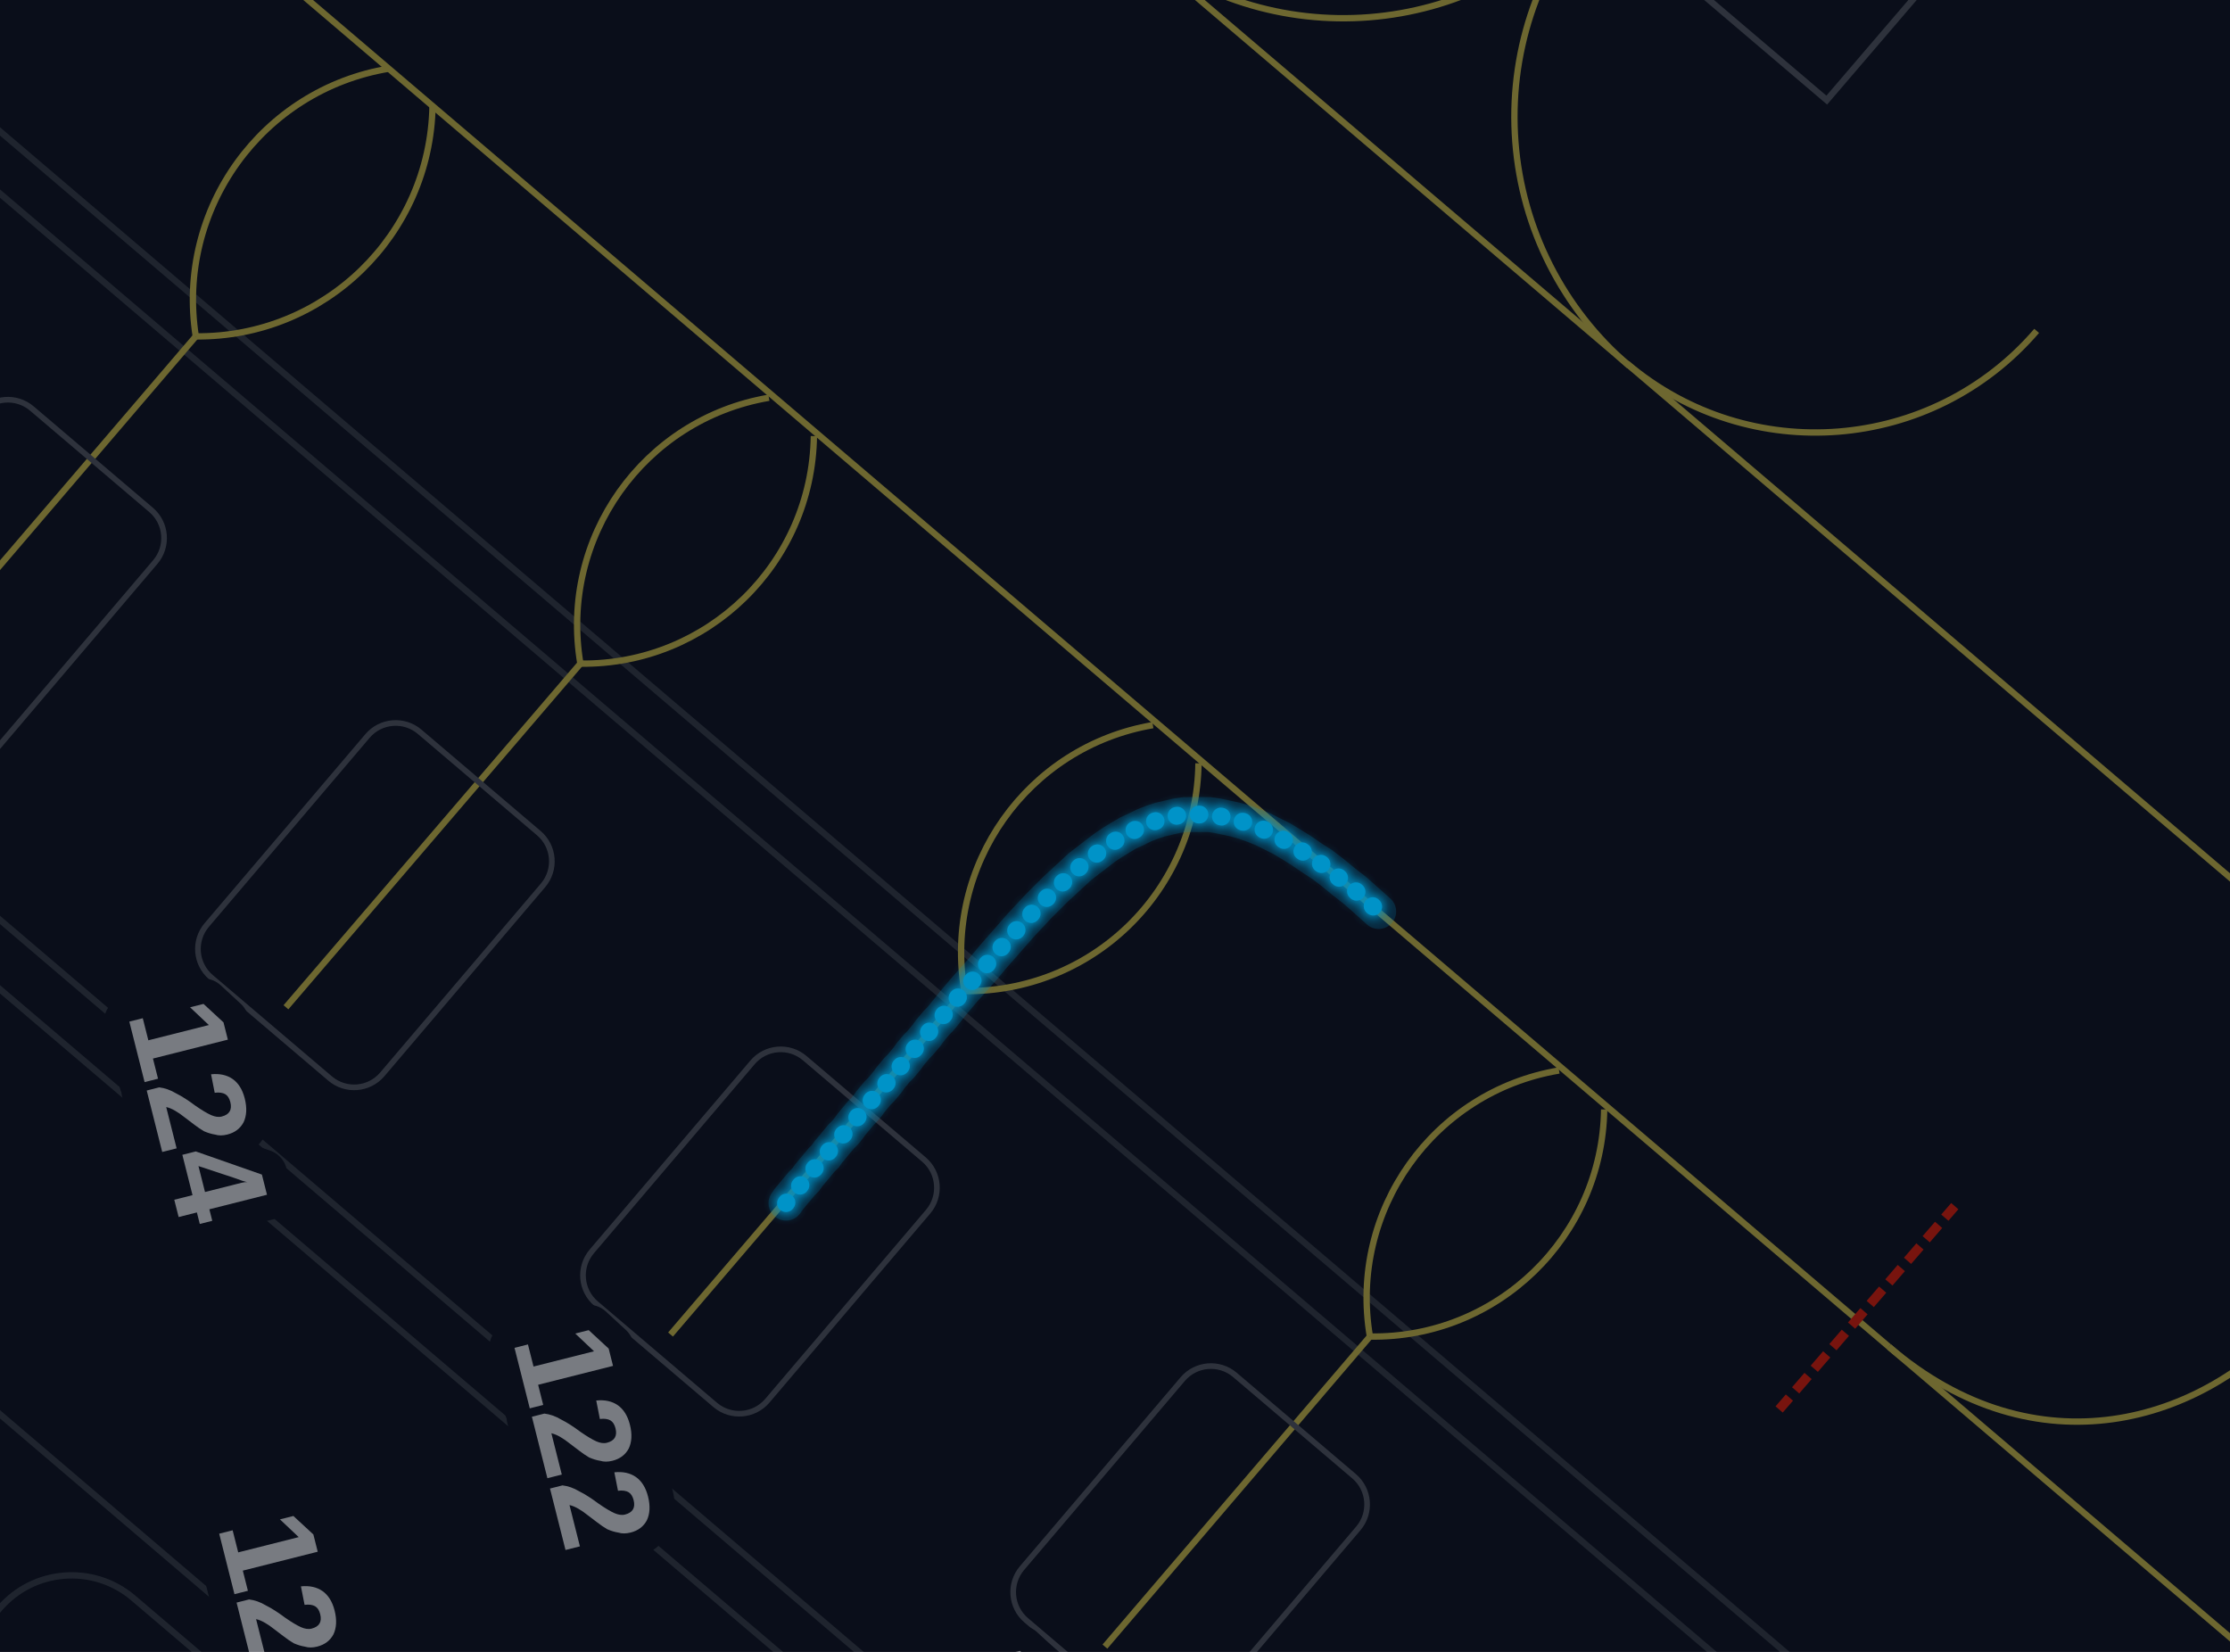
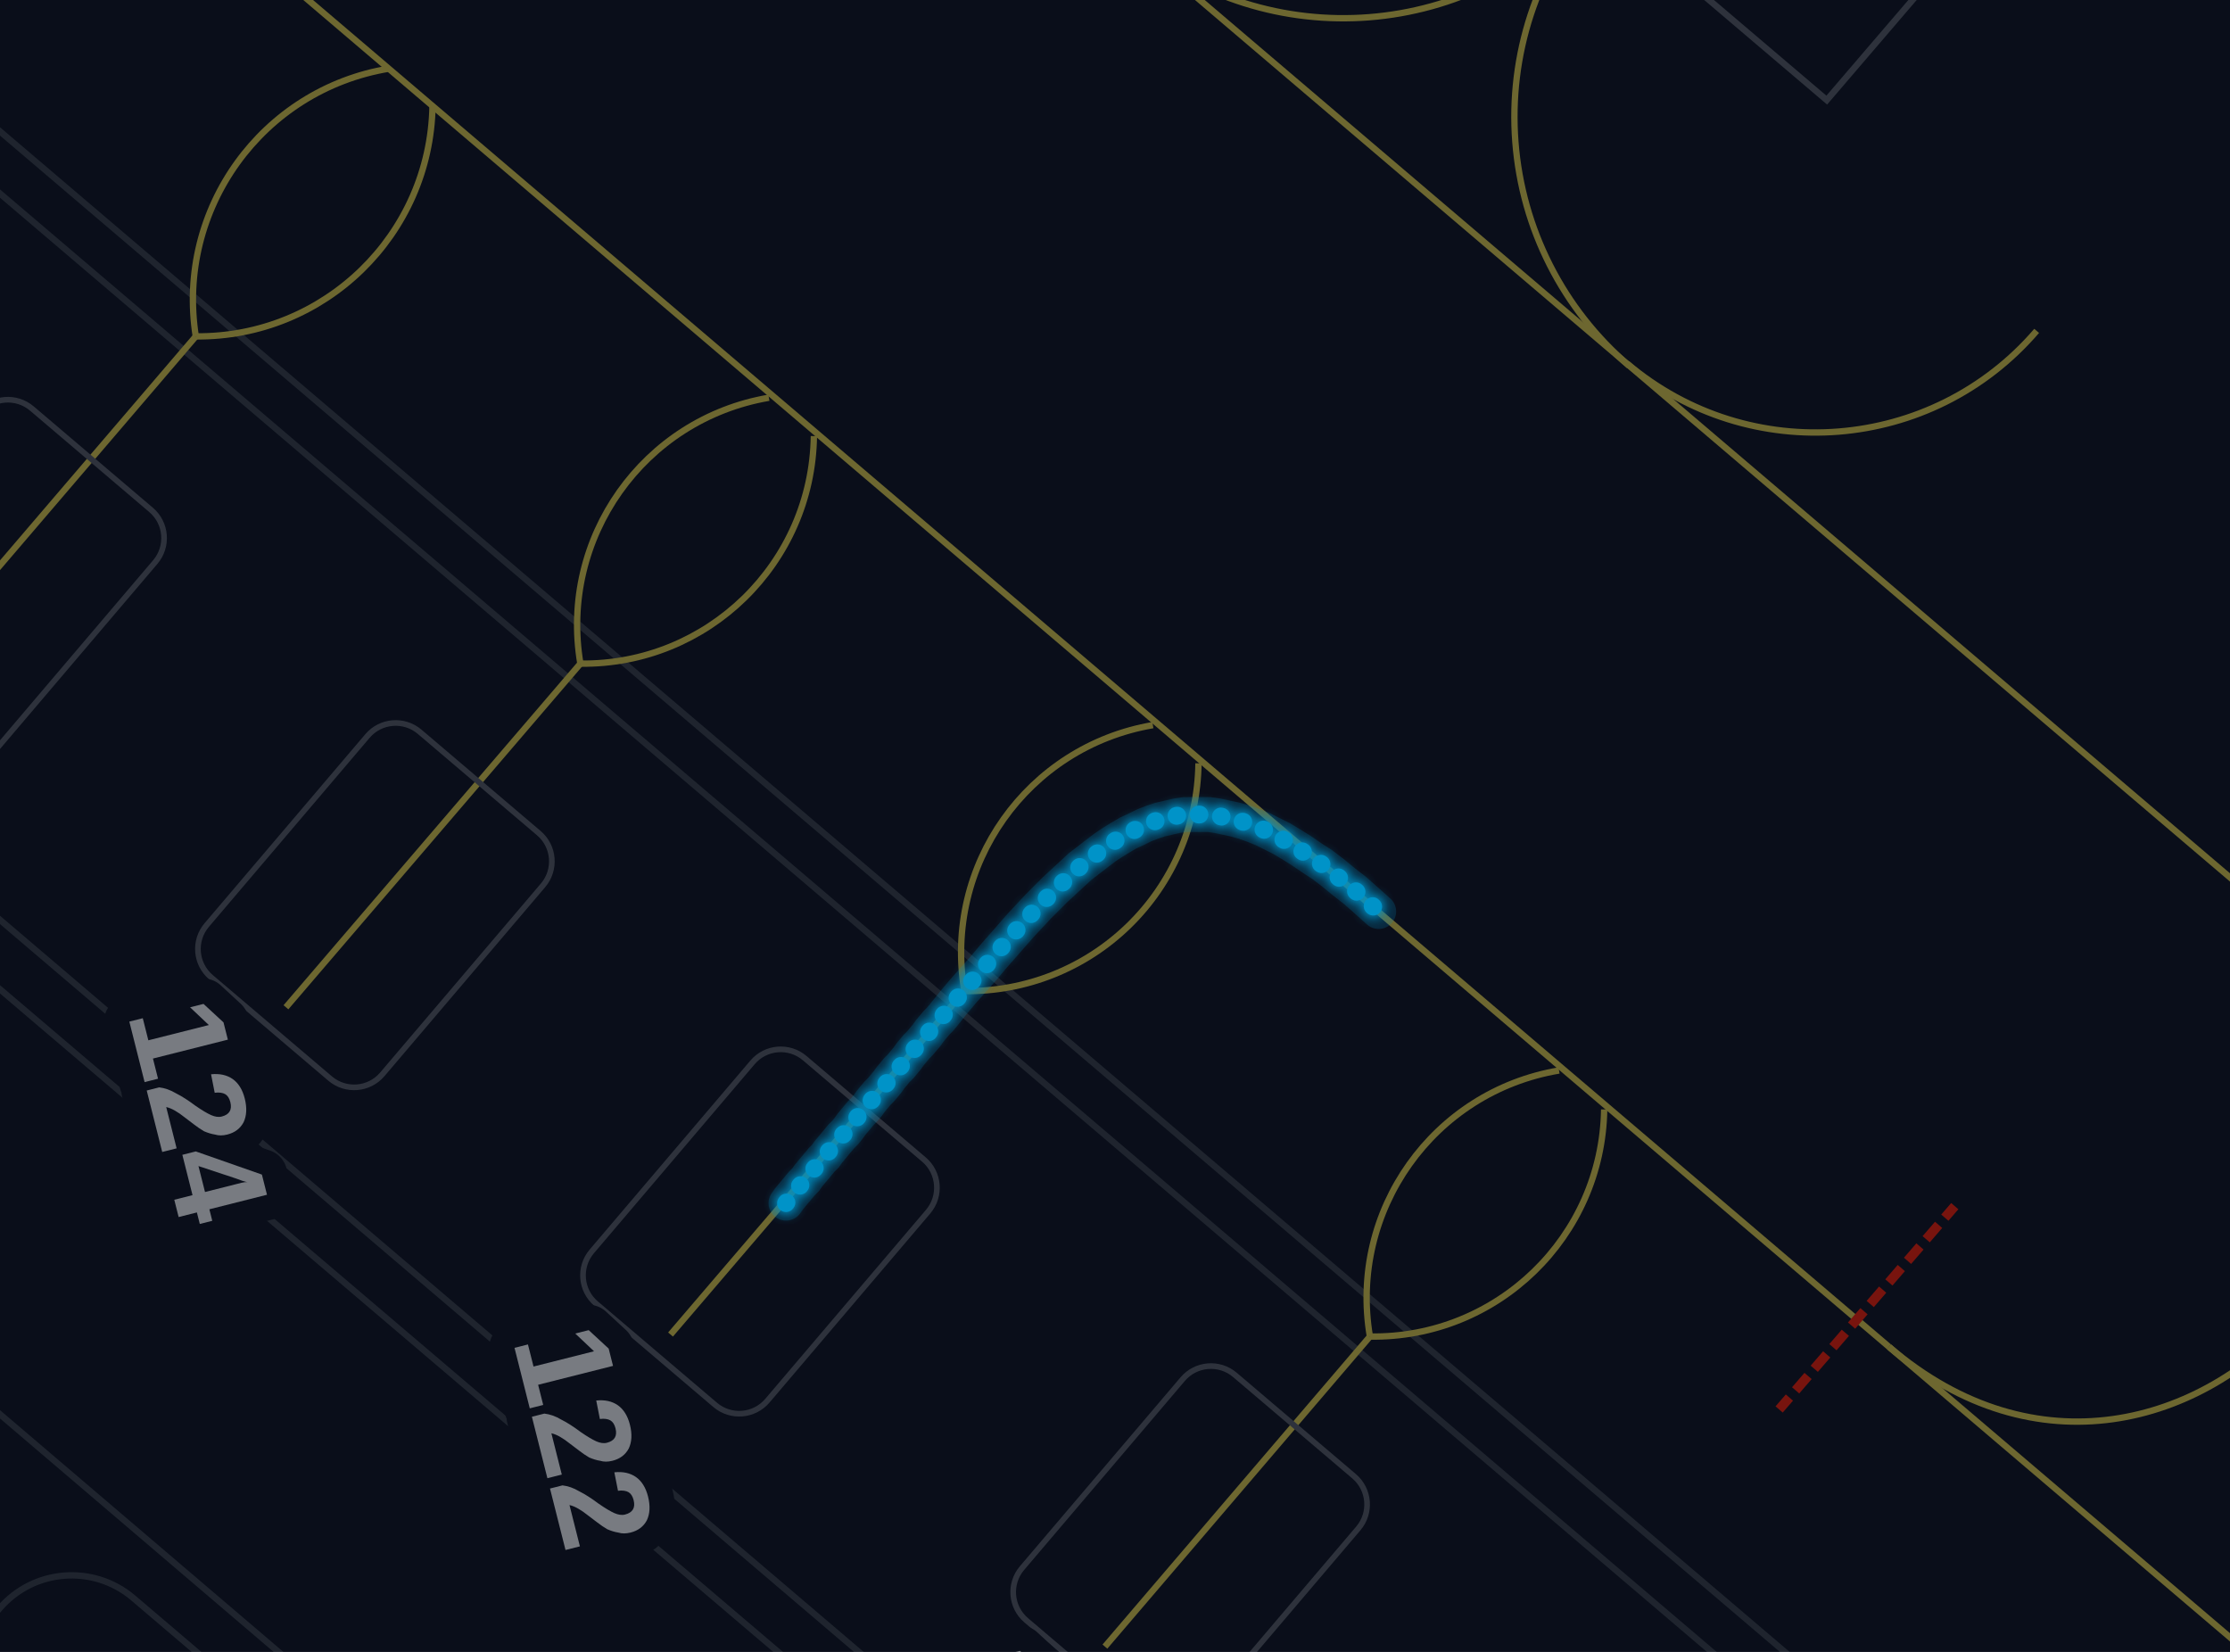
<svg xmlns="http://www.w3.org/2000/svg" viewBox="748.15 852.26 35.18 26.06">
  <defs>
    <filter id="gl" x="-30%" y="-30%" width="160%" height="160%">
      <feGaussianBlur stdDeviation="0.10" result="b" />
      <feMerge>
        <feMergeNode in="b" />
        <feMergeNode in="b" />
        <feMergeNode in="SourceGraphic" />
      </feMerge>
    </filter>
  </defs>
  <rect x="748.15" y="852.26" width="35.18" height="26.06" fill="#0a0e1a" />
  <g opacity="0.45" transform="rotate(75.84 763.619 867.468)">
    <g id="bgG">
      <defs id="defs40143">
        <clipPath id="clipPath24" clipPathUnits="userSpaceOnUse" />
      </defs>
      <path id="rect1" fill="#0a0e1a" d="M0 0h2000v1380H0Z" style="display:inline;fill:#0a0e1a" />
      <g id="layer-runways" style="display:inline">
        <path id="polygon37507" d="m746.82 554.94 215.78 305.2-4.86 3.46-215.79-305.2Z" data-class="pavement-runway" data-length-m="3750" data-runway="15L/33R" data-threshold-dxf="2047.431,3780.238 5797.431,3780.238" data-threshold-wgs84="37.4839426,126.4401441 37.4563775,126.4646632" style="stroke:none;fill:#111927;fill-opacity:.51" />
        <path id="polygon37508" d="m713.23 578.82 215.79 305.19-4.87 3.46-215.79-305.19z" data-class="pavement-runway" data-length-m="3750" data-runway="15R/33L" data-threshold-dxf="2047.431,3366.238 5797.431,3366.238" data-threshold-wgs84="37.4817860,126.4363272 37.4542217,126.4608470" style="stroke:none;fill:#111927;fill-opacity:.51" />
        <path id="polygon37509" d="m530.5 678.18 230.22 325.49-4.87 3.46-230.22-325.49z" data-class="pavement-runway" data-length-m="4000" data-runway="16L/34R" data-threshold-dxf="1797.420,1291.211 5797.432,1291.222" data-threshold-wgs84="37.4728122,126.4155642 37.4434147,126.4417232" style="stroke:none;fill:#111927;fill-opacity:.51" />
      </g>
      <g id="layer-green" style="display:inline" />
      <g id="layer-schm" style="display:inline">
        <path id="line30726" d="m749.67 890.07 27.71-19.71" data-class="schm" data-dxf-p="4804.271,1889.538 4804.271,2231.188" data-handle="796C0" data-layer="SCHM" data-wgs="37.4538311,126.4407440 37.4556107,126.4438928" style="fill:none;stroke:#5a5f68;stroke-width:.1;stroke-opacity:.6" />
        <path id="line30727" d="m780.97 874.09-28.58 20.29" style="baseline-shift:baseline;display:inline;overflow:visible;opacity:1;fill:none;fill-opacity:.6;stroke:#5a5f68;stroke-width:.1;stroke-dasharray:none;stroke-opacity:.6;stop-color:#000;stop-opacity:1" />
        <path id="path31995" d="m834.99 826.7-4.41 3.14a1.5 1.5 0 0 0-.36 2.08l7.56 10.69a2.24 2.24 0 0 1-.53 3.13l-19.82 14.09a2.13 2.13 0 0 1-3.13-.54l-2.84-4.03a1.5 1.5 0 0 0-2.08-.35l-39.34 27.97a1.5 1.5 0 0 0-.35 2.08l2.84 4.03a2.02 2.02 0 0 1-.53 3.13l-20.98 14.92a2.24 2.24 0 0 1-3.12-.53l-6.18-8.75a1.5 1.5 0 0 0-2.08-.36l-5.07 3.61" data-class="schm" data-dxf-bulges="0.0000 0.4142 0.0000 -0.4142 0.0000 -0.4458 0.0000 0.4142 0.0000 0.4142 0.0000 -0.4844 0.0000 -0.4142 0.0000 0.4142 0.0000 0.0000" data-dxf-pts="4782.17,2957.16 4782.17,2902.74 4797.17,2887.74 4928.43,2887.74 4950.93,2865.24 4950.93,2620.90 4928.43,2598.38 4878.93,2598.38 4863.93,2583.38 4863.93,2098.40 4878.93,2083.40 4928.43,2083.40 4950.93,2060.90 4950.93,1802.24 4928.43,1779.74 4820.93,1779.74 4805.93,1764.74 4805.93,1702.24" data-handle="79C55" data-layer="SCHM" style="fill:none;stroke:#5a5f68;stroke-width:.1;stroke-opacity:.6;display:inline" />
        <path id="path31996" d="m733.99 900.19 5.07-3.6a1.5 1.5 0 0 0 .36-2.09l-3.31-4.68a2.24 2.24 0 0 1 .53-3.13l86.22-61.3a2.24 2.24 0 0 1 3.12.53l1.94 2.75a1.5 1.5 0 0 0 2.08.35l4.42-3.14" data-class="schm" data-dxf-bulges="0.0000 0.4142 0.0000 -0.4142 0.0000 -0.4142 0.0000 0.4142 0.0000 0.0000" data-dxf-pts="4795.93,1702.24 4795.93,1764.74 4780.93,1779.74 4723.43,1779.74 4700.93,1802.24 4700.93,2865.24 4723.43,2887.74 4757.17,2887.74 4772.17,2902.74 4772.17,2957.16" data-handle="79C56" data-layer="SCHM" style="fill:none;stroke:#5a5f68;stroke-width:.1;stroke-opacity:.6" />
        <path id="path32000" d="m774.03 871.73-31.93 22.69a1.5 1.5 0 0 1-2.07-.35l-3.31-4.68a1.5 1.5 0 0 1 .35-2.09l86.22-61.3a1.5 1.5 0 0 1 2.08.35l5.99 8.47a1.5 1.5 0 0 1-.36 2.08l-3.34 2.38a2.3 2.3 0 0 1-2.91-.21 3.4 3.4 0 0 0-4.31-.34l-5.6 3.98a2 2 0 0 1-.47.22l-1.28.35a3 3 0 0 0-.78.37l-2.88 2.05a3 3 0 0 0-.61.62l-.76 1.1a2 2 0 0 1-.36.37l-12.11 8.6a3 3 0 0 1-.79.4l-3.65 1.2a5 5 0 0 0-1.33.67l-1.36.97a77 77 0 0 0-9.03 6.42l-1.36.97a5 5 0 0 0-1.07 1.03l-2.33 3.06a3 3 0 0 1-.64.62" data-class="schm" data-dxf-bulges="0.0000 -0.4142 0.0000 -0.4142 0.0000 -0.4142 0.0000 -0.4142 0.0000 -0.3600 0.3616 0.0000 -0.0875 0.0000 0.0875 0.0000 0.0875 0.0000 -0.0875 0.0000 -0.0752 0.0000 0.0752 0.0000 0.0359 0.0000 0.0752 0.0000 -0.0752 0.0000" data-dxf-pts="4795.93,2195.79 4795.93,1802.24 4780.93,1787.24 4723.43,1787.24 4708.43,1802.24 4708.43,2865.24 4723.43,2880.24 4827.43,2880.24 4842.43,2865.24 4842.43,2823.96 4823.74,2801.37 4795.93,2767.94 4795.93,2698.99 4795.03,2693.86 4790.44,2681.26 4788.93,2672.71 4788.93,2637.17 4790.44,2628.62 4795.03,2616.02 4795.93,2610.89 4795.93,2461.69 4794.59,2452.81 4783.17,2415.96 4780.93,2401.16 4780.93,2384.44 4780.93,2273.04 4780.93,2256.32 4783.17,2241.52 4794.59,2204.67 4795.93,2195.79" data-handle="79C5B" data-layer="SCHM" style="fill:none;stroke:#5a5f68;stroke-width:.1;stroke-opacity:.6" />
        <path id="polyline35375" d="m814.49 796.22-103.32 73.45" data-class="schm" data-dxf-pts="4413.81,2965.74 4413.66,1692.09" data-handle="7AE89" data-layer="SCHM" style="fill:none;stroke:#5a5f68;stroke-width:.1;stroke-opacity:.6" />
        <path id="polyline35376" d="m813.81 795.49-103.09 73.28" data-class="schm" data-dxf-pts="4403.81,2964.43 4403.66,1693.59" data-handle="7AE8A" data-layer="SCHM" style="fill:none;stroke:#5a5f68;stroke-width:.1;stroke-opacity:.6" />
        <path id="polyline37097" d="M674.84 825.22 754.3 937.4" data-class="schm" data-dxf-pts="3844.75,1652.99 5218.30,1652.99" data-handle="7BDE3" data-layer="SCHM" style="fill:none;stroke:#5a5f68;stroke-width:.1;stroke-opacity:.6" />
      </g>
      <g id="layer-centerlines" style="display:inline">
        <path id="line37516" d="M732.61 573.11 940.8 867.57Z" style="baseline-shift:baseline;display:inline;overflow:visible;opacity:1;fill:none;stroke:#e6d24c;stroke-width:.1;stroke-dasharray:none;stroke-opacity:1;stop-color:#000;stop-opacity:1" />
        <path id="line37520" d="m650.53 547.41 247.85 350.5Z" style="baseline-shift:baseline;display:inline;overflow:visible;opacity:1;fill:none;stroke:#e6d24c;stroke-width:.1;stroke-dasharray:none;stroke-opacity:1;stop-color:#000;stop-opacity:1" />
        <g id="g1053" />
        <g id="g1059" />
        <g id="g996" />
        <g id="g136" style="display:inline">
          <path id="path38118" d="M770.82 862.95a3.64 3.64 0 0 0-2.57-4.46" data-class="centerline-twy" data-dxf-arc="4677.44,2197.11,36.50,39.75,129.75" data-handle="70FBF" data-layer="항공기동선" style="fill:none;stroke:#e6d24c;stroke-width:.1" />
          <path id="path38125" d="M767.48 859.03a3.64 3.64 0 0 0 3.34 3.92" data-class="centerline-twy" data-dxf-arc="4677.44,2243.79,36.50,230.25,320.25" data-handle="70FC9" data-layer="항공기동선" style="fill:none;stroke:#e6d24c;stroke-width:.1" />
          <path id="line38125" d="m774.54 868.2-3.72-5.25" data-class="centerline-twy" data-dxf-p="4770.075,2220.446 4705.498,2220.446" data-handle="70FCA" data-layer="항공기동선" data-wgs="37.4558061,126.4435702 37.4562808,126.4431480" style="fill:none;stroke:#e6d24c;stroke-width:.1" />
        </g>
        <g id="g133" style="display:inline">
          <path id="path38127" d="M750.99 877.05a3.7 3.7 0 0 0-2.61-4.51" data-class="centerline-twy" data-dxf-arc="4677.44,1952.61,36.50,39.75,129.75" data-handle="70FCC" data-layer="항공기동선" style="fill:none;stroke:#e6d24c;stroke-width:.1" />
          <path id="line38131" d="m755.11 882.87-4.12-5.82" data-class="centerline-twy" data-dxf-p="4777.049,1975.946 4705.498,1975.946" data-handle="70FD1" data-layer="항공기동선" data-wgs="37.4544813,126.4413624 37.4550072,126.4408946" style="fill:none;stroke:#e6d24c;stroke-width:.1" />
          <path id="path38131" d="M747.64 873.06a3.7 3.7 0 0 0 3.35 3.99" data-class="centerline-twy" data-dxf-arc="4677.44,1999.29,36.50,230.25,320.25" data-handle="70FD2" data-layer="항공기동선" style="fill:none;stroke:#e6d24c;stroke-width:.1" />
        </g>
        <g id="g134" style="display:inline">
          <path id="path38128" d="M757.48 872.43a3.64 3.64 0 0 0-2.58-4.45" data-class="centerline-twy" data-dxf-arc="4677.44,2032.61,36.50,39.75,129.75" data-handle="70FCD" data-layer="항공기동선" style="fill:none;stroke:#e6d24c;stroke-width:.1" />
          <path id="line38132" d="m761.6 878.26-4.12-5.83" data-class="centerline-twy" data-dxf-p="4777.049,2055.946 4705.498,2055.946" data-handle="70FD3" data-layer="항공기동선" data-wgs="37.4548980,126.4420997 37.4554239,126.4416319" style="fill:none;stroke:#e6d24c;stroke-width:.1" />
          <path id="path38132" d="M754.14 868.52a3.64 3.64 0 0 0 3.34 3.91" data-class="centerline-twy" data-dxf-arc="4677.44,2079.29,36.50,230.25,320.25" data-handle="70FD4" data-layer="항공기동선" style="fill:none;stroke:#e6d24c;stroke-width:.1" />
        </g>
        <g id="g135" style="display:inline">
          <path id="path38129" d="M763.97 867.82a3.64 3.64 0 0 0-2.58-4.46" data-class="centerline-twy" data-dxf-arc="4677.44,2112.61,36.50,39.75,129.75" data-handle="70FCE" data-layer="항공기동선" style="fill:none;stroke:#e6d24c;stroke-width:.1" />
          <path id="line38133" d="m768.09 873.64-4.12-5.82" data-class="centerline-twy" data-dxf-p="4777.049,2135.946 4705.498,2135.946" data-handle="70FD5" data-layer="항공기동선" data-wgs="37.4553147,126.4428370 37.4558406,126.4423692" style="fill:none;stroke:#e6d24c;stroke-width:.1" />
          <path id="path38133" d="M760.63 863.91a3.64 3.64 0 0 0 3.34 3.91" data-class="centerline-twy" data-dxf-arc="4677.44,2159.29,36.50,230.25,320.25" data-handle="70FD6" data-layer="항공기동선" style="fill:none;stroke:#e6d24c;stroke-width:.1" />
        </g>
        <g id="g877" style="display:inline" />
        <g id="g1069">
          <path id="path1067" d="m705.1 854.67 97.42-69.26" style="display:inline;fill:none;stroke:#e6d24c;stroke-width:.1;stroke-dasharray:none" />
        </g>
        <g id="g177" style="display:inline">
          <path id="path38766" d="M749.76 854a5.17 5.17 0 0 0 7.21 1.24" data-class="centerline-twy" data-dxf-bulges="0.4142 0.0000" data-dxf-pts="4509.91,2099.51 4561.91,2151.51" data-handle="71313" data-layer="항공기동선" style="fill:none;stroke:#e6d24c;stroke-width:.1" />
          <path id="path38767" d="M748.53 861.23a5.2 5.2 0 0 0 1.23-7.23" data-class="centerline-twy" data-dxf-bulges="0.4142 0.0000" data-dxf-pts="4561.91,2047.51 4509.91,2099.51" data-handle="71314" data-layer="항공기동선" style="fill:none;stroke:#e6d24c;stroke-width:.1" />
        </g>
        <g id="g176" style="display:inline">
          <path id="path38798" d="M756.93 855.26a4.6 4.6 0 0 0 1.08-6.39" data-class="centerline-twy" data-dxf-bulges="0.4142 0.0000" data-dxf-pts="4561.91,2151.01 4515.91,2197.01" data-handle="71339" data-layer="항공기동선" style="fill:none;stroke:#e6d24c;stroke-width:.1" />
        </g>
        <g id="g1062" style="display:inline">
          <path id="path1060" d="m772.98 855.05-40.75 28.97" style="display:inline;stroke:#e6d24c;stroke-width:.1;stroke-dasharray:none" />
          <path id="path1061" d="m780.42 849.76-7.44 5.29" style="display:inline;stroke:#e6d24c;stroke-width:.1;stroke-dasharray:none" />
        </g>
        <g id="g1066" style="display:inline">
          <path id="line37904" d="m726.97 876.57 40.74-28.97" style="baseline-shift:baseline;display:inline;overflow:visible;opacity:1;fill:none;stroke:#e6d24c;stroke-width:.1;stroke-dasharray:none;stroke-opacity:1;stop-color:#000;stop-opacity:1" />
        </g>
        <g id="g277" style="display:inline">
          <path id="path38835" d="M772.98 855.05c2.49-1.76 2.4-4.5 1.09-6.36" style="fill:none;stroke:#e6d24c;stroke-width:.1;stroke-dasharray:none;stroke-opacity:1" />
        </g>
        <path id="line38837" d="m549.25 657.8 229.81 324.93Z" style="baseline-shift:baseline;display:inline;overflow:visible;fill:none;stroke:#e6d24c;stroke-width:.1;stroke-dasharray:none;stroke-opacity:1;stop-color:#000" />
        <path id="line38839" d="m698.93 596.87 224.76 317.89Z" style="baseline-shift:baseline;display:inline;overflow:visible;opacity:1;fill:none;stroke:#e6d24c;stroke-width:.1;stroke-dasharray:none;stroke-opacity:1;stop-color:#000;stop-opacity:1" />
        <g id="g275" style="display:inline">
          <path id="path166" d="m744.22 846.17 5.54 7.83" style="baseline-shift:baseline;display:inline;overflow:visible;opacity:1;fill:none;stroke:#e6d24c;stroke-width:.1;stroke-dasharray:none;stroke-opacity:1;stop-color:#000;stop-opacity:1" />
        </g>
        <g id="g278" style="display:inline" />
        <path id="line38986" d="m716.91 479.56 280.6 396.86Z" style="baseline-shift:baseline;display:inline;overflow:visible;opacity:1;fill:none;stroke:#e6d24c;stroke-width:.1;stroke-dasharray:none;stroke-opacity:1;stop-color:#000;stop-opacity:1" />
        <g id="g316" style="display:inline" />
        <g id="g519">
          <path id="polyline39225" d="M775.93 997.26 547.36 674.08" style="baseline-shift:baseline;display:inline;overflow:visible;opacity:1;fill:none;stroke:#e6d24c;stroke-width:.1;stroke-dasharray:none;stroke-opacity:1;stop-color:#000;stop-opacity:1" />
        </g>
      </g>
      <g id="g1004">
        <path id="path32" d="m1320.64 1091.27 12.12 17.3" style="opacity:1;fill:none;stroke:#ff1a00;stroke-width:.748;stroke-dasharray:1.495,.748;stroke-dashoffset:.299" transform="translate(506.096 634.537)scale(.20065)" />
      </g>
      <g id="g961" style="display:inline;stroke:#5b5e67">
        <rect id="rect340-5-9-6-8-9-3-8-2-7-8-5-4-7-0-8-5-9-2-6-7-1-1-2-7-9-4-8-7-2-9-7-7-1-5-5-2-43-2" width="3.636" height="5.082" x="101.013" y="1152.598" ry=".584" style="display:inline;fill:none;stroke:#5b5e67;stroke-width:.089;stroke-linecap:round;stroke-linejoin:round;stroke-miterlimit:5;stroke-dasharray:none;stroke-dashoffset:0;paint-order:stroke fill markers" transform="rotate(-35.463)" />
        <rect id="rect340-5-9-6-8-9-3-8-2-7-8-5-4-7-0-8-5-9-2-6-7-1-1-2-7-9-4-8-7-2-9-7-7-1-5-5-2-43-2-0" width="3.636" height="5.082" x="108.977" y="1152.52" ry=".584" style="display:inline;fill:none;stroke:#5b5e67;stroke-width:.089;stroke-linecap:round;stroke-linejoin:round;stroke-miterlimit:5;stroke-dasharray:none;stroke-dashoffset:0;paint-order:stroke fill markers" transform="rotate(-35.463)" />
        <rect id="rect340-5-9-6-8-9-3-8-2-7-8-5-4-7-0-8-5-9-2-6-7-1-1-2-7-9-4-8-7-2-9-7-7-1-5-5-2-43-2-0-9" width="3.636" height="5.082" x="116.94" y="1152.507" ry=".584" style="display:inline;fill:none;stroke:#5b5e67;stroke-width:.089;stroke-linecap:round;stroke-linejoin:round;stroke-miterlimit:5;stroke-dasharray:none;stroke-dashoffset:0;paint-order:stroke fill markers" transform="rotate(-35.463)" />
        <rect id="rect340-5-9-6-8-9-3-8-2-7-8-5-4-7-0-8-5-9-2-6-7-1-1-2-7-9-4-8-7-2-9-7-7-1-5-5-2-43-2-0-9-5" width="3.636" height="5.082" x="125.347" y="1151.917" ry=".584" style="display:inline;fill:none;stroke:#5b5e67;stroke-width:.089;stroke-linecap:round;stroke-linejoin:round;stroke-miterlimit:5;stroke-dasharray:none;stroke-dashoffset:0;paint-order:stroke fill markers" transform="rotate(-35.463)" />
      </g>
      <g id="g209" style="fill:none;stroke:#5b5e67" />
      <g id="g198" style="fill:none;stroke:#5b5e67">
        <path id="path1038-1-1" d="m745.82 856.78-5.52-7.82 7.85-5.58 5.52 7.81z" style="fill:none;stroke:#5b5e67;stroke-width:.1;stroke-dasharray:none;paint-order:stroke fill markers" />
      </g>
      <g id="g1052" />
      <g id="layer-stand-labels" style="font-family:Arial,Helvetica,sans-serif;font-weight:700;text-anchor:middle">
        <text x="775.83" y="870.72" style="fill:none;stroke:#0a0e1a;stroke-width:.8;stroke-linejoin:round;font-size:2.1px" id="lbl-118-h">118</text>
        <text x="775.83" y="870.72" style="fill:#ffffff;stroke:none;font-size:2.1px" id="lbl-118">118</text>
        <text x="769.32" y="876.08" style="fill:none;stroke:#0a0e1a;stroke-width:.8;stroke-linejoin:round;font-size:2.1px" id="lbl-122-h">122</text>
        <text x="769.32" y="876.08" style="fill:#ffffff;stroke:none;font-size:2.1px" id="lbl-122">122</text>
-         <text x="771.02" y="881.31" style="fill:none;stroke:#0a0e1a;stroke-width:.8;stroke-linejoin:round;font-size:2.1px" id="lbl-123-h">123</text>
-         <text x="771.02" y="881.31" style="fill:#ffffff;stroke:none;font-size:2.1px" id="lbl-123">123</text>
        <text x="762.84" y="880.71" style="fill:none;stroke:#0a0e1a;stroke-width:.8;stroke-linejoin:round;font-size:2.1px" id="lbl-124-h">124</text>
        <text x="762.84" y="880.71" style="fill:#ffffff;stroke:none;font-size:2.1px" id="lbl-124">124</text>
      </g>
      <g id="layer-points" />
    </g>
  </g>
  <path d="M760.55 871.24L760.60 871.17L760.65 871.11L760.70 871.05L760.75 870.99L760.80 870.93L760.86 870.87L760.91 870.80L760.96 870.74L761.01 870.68L761.06 870.62L761.11 870.56L761.17 870.50L761.22 870.43L761.27 870.37L761.32 870.31L761.37 870.25L761.42 870.19L761.48 870.13L761.53 870.07L761.58 870.00L761.63 869.94L761.68 869.88L761.73 869.82L761.79 869.76L761.84 869.70L761.89 869.63L761.94 869.57L761.99 869.51L762.05 869.45L762.10 869.39L762.15 869.33L762.20 869.26L762.25 869.20L762.30 869.14L762.36 869.08L762.41 869.02L762.46 868.96L762.51 868.89L762.56 868.83L762.61 868.77L762.67 868.71L762.72 868.65L762.77 868.59L762.82 868.52L762.87 868.46L762.92 868.40L762.98 868.34L763.03 868.28L763.19 868.08L763.35 867.89L763.51 867.71L763.67 867.53L763.82 867.35L763.97 867.18L764.11 867.02L764.25 866.86L764.39 866.71L764.53 866.56L764.67 866.42L764.80 866.29L764.93 866.17L765.06 866.05L765.19 865.93L765.32 865.83L765.45 865.73L765.58 865.63L765.70 865.55L765.83 865.47L765.95 865.40L766.08 865.34L766.20 865.28L766.33 865.23L766.45 865.19L766.58 865.16L766.71 865.13L766.84 865.11L766.97 865.11L767.10 865.11L767.23 865.11L767.36 865.13L767.50 865.16L767.64 865.19L767.78 865.23L767.92 865.28L768.07 865.34L768.21 865.41L768.37 865.49L768.52 865.58L768.68 865.68L768.84 865.79L769.01 865.90L769.18 866.03L769.35 866.17L769.53 866.31L769.71 866.47L769.90 866.64" fill="none" stroke="#0093c8" stroke-width="0.55" opacity=".20" stroke-linecap="round" />
  <path d="M760.55 871.24L760.60 871.17L760.65 871.11L760.70 871.05L760.75 870.99L760.80 870.93L760.86 870.87L760.91 870.80L760.96 870.74L761.01 870.68L761.06 870.62L761.11 870.56L761.17 870.50L761.22 870.43L761.27 870.37L761.32 870.31L761.37 870.25L761.42 870.19L761.48 870.13L761.53 870.07L761.58 870.00L761.63 869.94L761.68 869.88L761.73 869.82L761.79 869.76L761.84 869.70L761.89 869.63L761.94 869.57L761.99 869.51L762.05 869.45L762.10 869.39L762.15 869.33L762.20 869.26L762.25 869.20L762.30 869.14L762.36 869.08L762.41 869.02L762.46 868.96L762.51 868.89L762.56 868.83L762.61 868.77L762.67 868.71L762.72 868.65L762.77 868.59L762.82 868.52L762.87 868.46L762.92 868.40L762.98 868.34L763.03 868.28L763.19 868.08L763.35 867.89L763.51 867.71L763.67 867.53L763.82 867.35L763.97 867.18L764.11 867.02L764.25 866.86L764.39 866.71L764.53 866.56L764.67 866.42L764.80 866.29L764.93 866.17L765.06 866.05L765.19 865.93L765.32 865.83L765.45 865.73L765.58 865.63L765.70 865.55L765.83 865.47L765.95 865.40L766.08 865.34L766.20 865.28L766.33 865.23L766.45 865.19L766.58 865.16L766.71 865.13L766.84 865.11L766.97 865.11L767.10 865.11L767.23 865.11L767.36 865.13L767.50 865.16L767.64 865.19L767.78 865.23L767.92 865.28L768.07 865.34L768.21 865.41L768.37 865.49L768.52 865.58L768.68 865.68L768.84 865.79L769.01 865.90L769.18 866.03L769.35 866.17L769.53 866.31L769.71 866.47L769.90 866.64" fill="none" stroke="#0093c8" stroke-width="0.28" stroke-linecap="round" stroke-dasharray="0.012 0.34" opacity="1" filter="url(#gl)" />
</svg>
